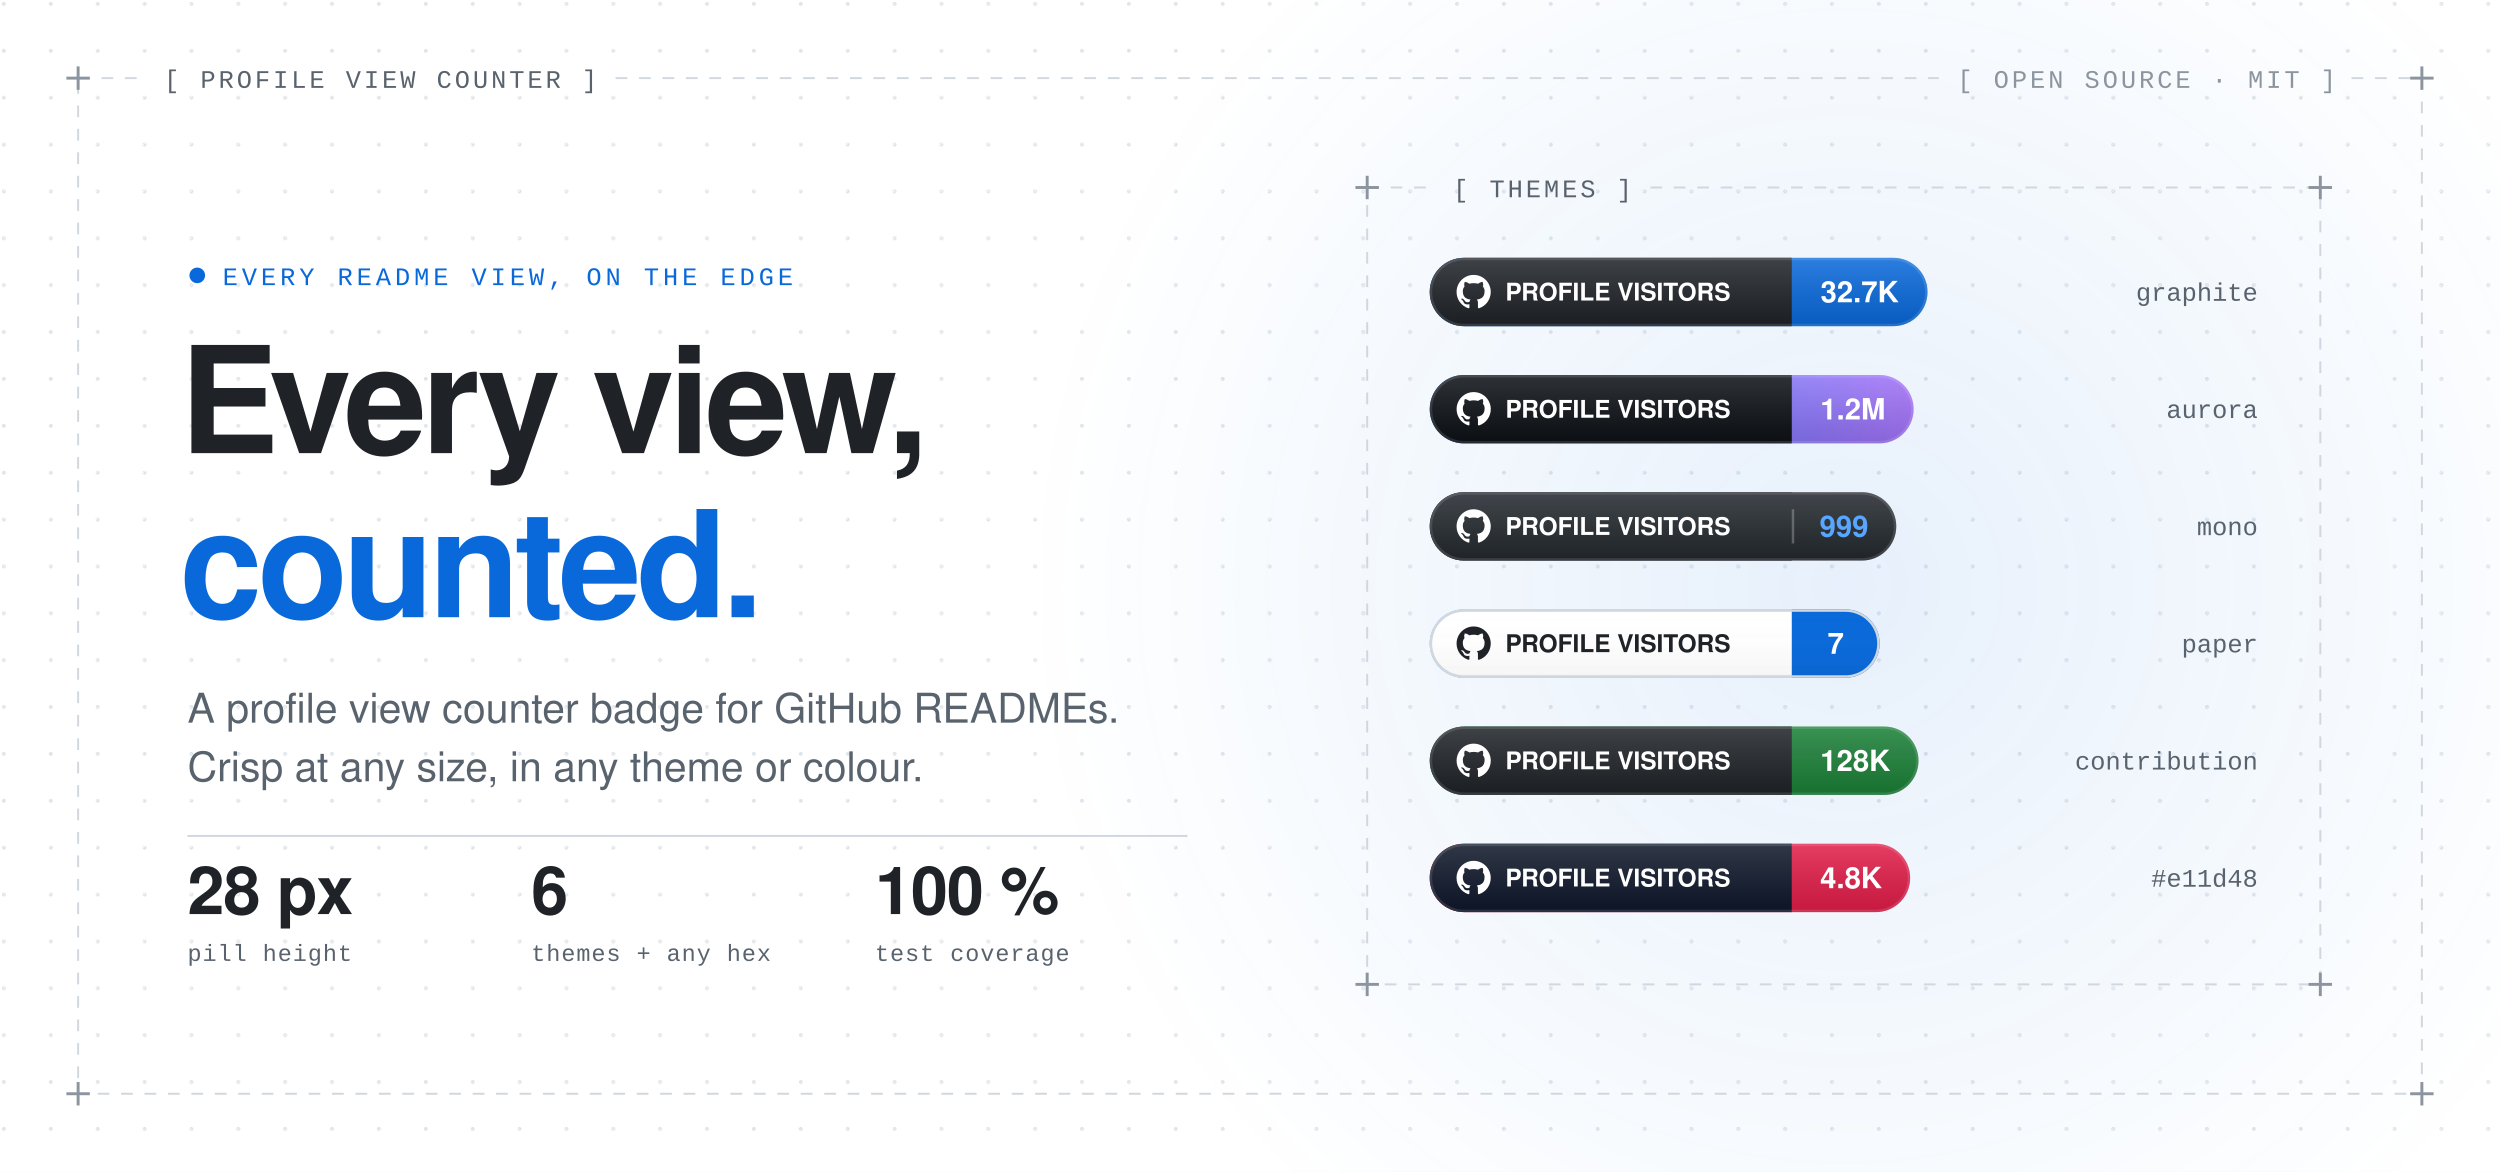
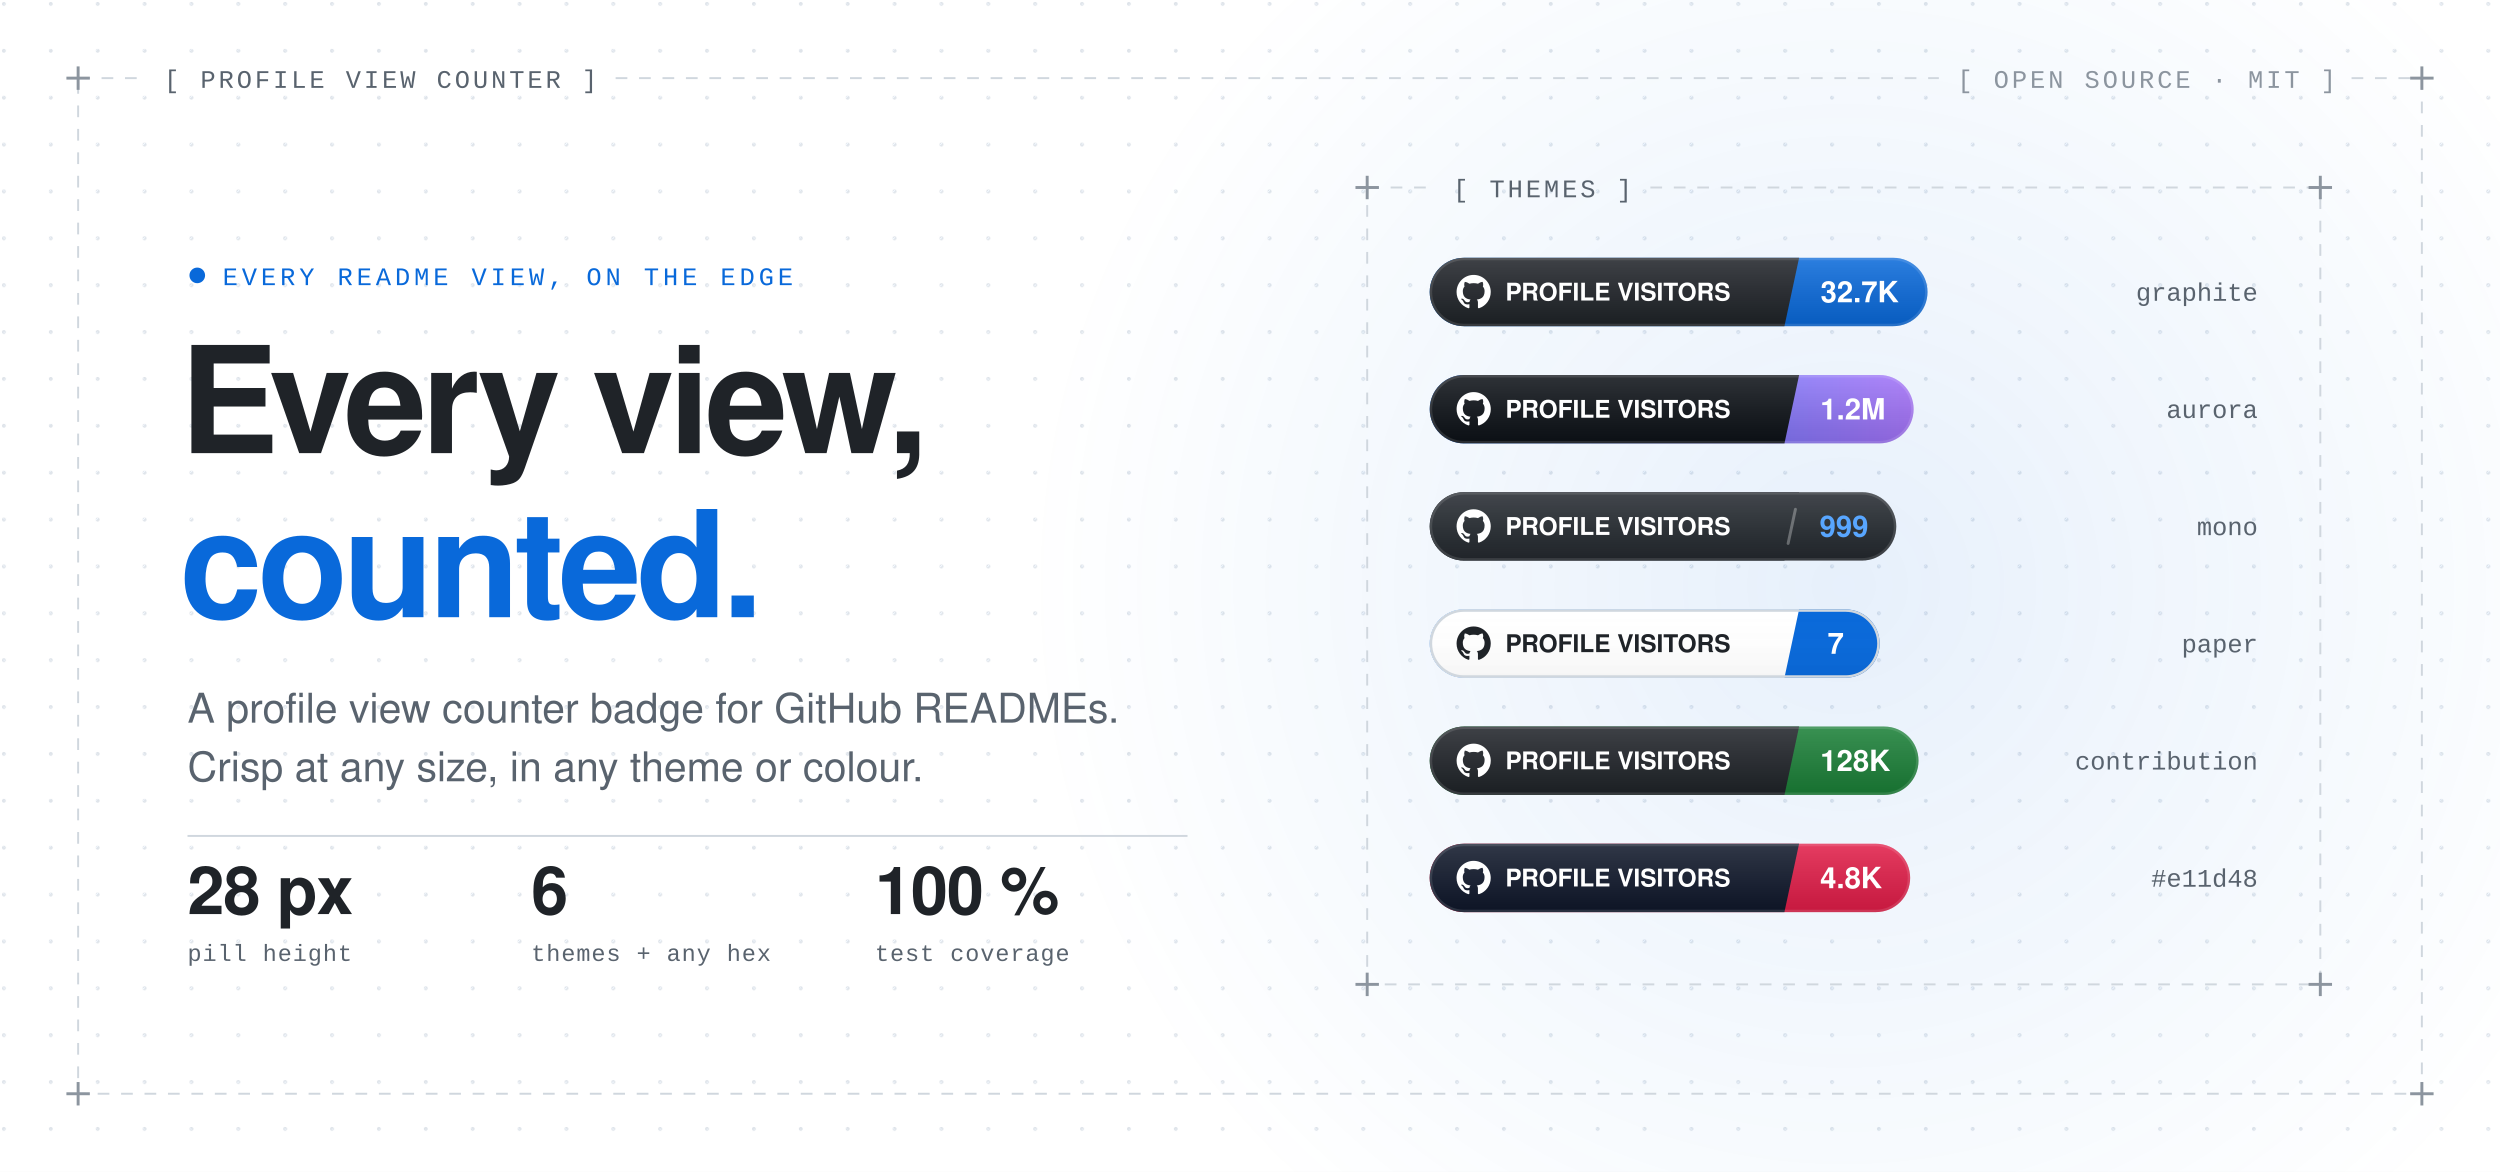
<svg xmlns="http://www.w3.org/2000/svg" width="1280" height="600" viewBox="0 0 1280 600" role="img" aria-label="Profile View Counter: every view, counted">
  <defs>
    <pattern id="dots" width="24" height="24" patternUnits="userSpaceOnUse">
      <circle cx="2" cy="2" r="1" fill="#dfe4ea" />
    </pattern>
    <radialGradient id="glow">
      <stop offset="0" stop-color="#0969da" stop-opacity="0.1" />
      <stop offset="1" stop-color="#0969da" stop-opacity="0" />
    </radialGradient>
    <marker id="head" viewBox="0 0 10 10" refX="9" refY="5" markerWidth="7" markerHeight="7" orient="auto-start-reverse">
      <path d="M0 0L10 5L0 10z" fill="#0969da" />
    </marker>
  </defs>
  <rect width="1280" height="600" fill="#ffffff" />
  <rect width="1280" height="600" fill="url(#dots)" />
  <circle cx="944" cy="300" r="420" fill="url(#glow)" />
  <path d="M40 40H76M315.2 40H992.7M1204 40H1240V560H40V40" fill="none" stroke="#d0d7de" stroke-dasharray="6 6" />
  <path d="M34 40h12M40 34v12" stroke="#8c959f" stroke-width="1.5" />
  <path d="M1234 40h12M1240 34v12" stroke="#8c959f" stroke-width="1.5" />
  <path d="M34 560h12M40 554v12" stroke="#8c959f" stroke-width="1.5" />
  <path d="M1234 560h12M1240 554v12" stroke="#8c959f" stroke-width="1.5" />
  <text x="84" y="45" font-family="ui-monospace, SFMono-Regular, 'SF Mono', Menlo, Consolas, 'Liberation Mono', monospace" font-size="13" letter-spacing="1.5" fill="#59636e">[ PROFILE VIEW COUNTER ]</text>
  <text x="1196" y="45" font-family="ui-monospace, SFMono-Regular, 'SF Mono', Menlo, Consolas, 'Liberation Mono', monospace" font-size="13" text-anchor="end" letter-spacing="1.5" fill="#8c959f">[ OPEN SOURCE · MIT ]</text>
  <circle cx="101" cy="141" r="4" fill="#0969da" />
  <text x="114" y="146" font-family="ui-monospace, SFMono-Regular, 'SF Mono', Menlo, Consolas, 'Liberation Mono', monospace" font-size="13" letter-spacing="2" fill="#0969da">EVERY README VIEW, ON THE EDGE</text>
  <text x="92" y="232" font-family="-apple-system, BlinkMacSystemFont, 'Segoe UI', 'Helvetica Neue', Helvetica, Arial, sans-serif" font-size="76" font-weight="800" letter-spacing="-2.5" fill="#1f2328">Every view,</text>
  <text x="92" y="316" font-family="-apple-system, BlinkMacSystemFont, 'Segoe UI', 'Helvetica Neue', Helvetica, Arial, sans-serif" font-size="76" font-weight="800" letter-spacing="-2.5" fill="#0969da">counted.</text>
  <text x="96" y="370" font-family="-apple-system, BlinkMacSystemFont, 'Segoe UI', 'Helvetica Neue', Helvetica, Arial, sans-serif" font-size="21" fill="#59636e">A profile view counter badge for GitHub READMEs.</text>
  <text x="96" y="400" font-family="-apple-system, BlinkMacSystemFont, 'Segoe UI', 'Helvetica Neue', Helvetica, Arial, sans-serif" font-size="21" fill="#59636e">Crisp at any size, in any theme or colour.</text>
  <path d="M96 428h512" stroke="#d0d7de" />
  <text x="96" y="468" font-family="-apple-system, BlinkMacSystemFont, 'Segoe UI', 'Helvetica Neue', Helvetica, Arial, sans-serif" font-size="34" font-weight="700" letter-spacing="-0.5" fill="#1f2328">28 px</text>
  <text x="96" y="492" font-family="ui-monospace, SFMono-Regular, 'SF Mono', Menlo, Consolas, 'Liberation Mono', monospace" font-size="12" letter-spacing="0.5" fill="#59636e">pill height</text>
  <text x="272" y="468" font-family="-apple-system, BlinkMacSystemFont, 'Segoe UI', 'Helvetica Neue', Helvetica, Arial, sans-serif" font-size="34" font-weight="700" letter-spacing="-0.5" fill="#1f2328">6</text>
  <text x="272" y="492" font-family="ui-monospace, SFMono-Regular, 'SF Mono', Menlo, Consolas, 'Liberation Mono', monospace" font-size="12" letter-spacing="0.5" fill="#59636e">themes + any hex</text>
  <text x="448" y="468" font-family="-apple-system, BlinkMacSystemFont, 'Segoe UI', 'Helvetica Neue', Helvetica, Arial, sans-serif" font-size="34" font-weight="700" letter-spacing="-0.5" fill="#1f2328">100 %</text>
  <text x="448" y="492" font-family="ui-monospace, SFMono-Regular, 'SF Mono', Menlo, Consolas, 'Liberation Mono', monospace" font-size="12" letter-spacing="0.5" fill="#59636e">test coverage</text>
  <path d="M700 96H736M845 96H1188V504H700V96" fill="none" stroke="#d0d7de" stroke-dasharray="6 6" />
  <path d="M694 96h12M700 90v12" stroke="#8c959f" stroke-width="1.5" />
  <path d="M1182 96h12M1188 90v12" stroke="#8c959f" stroke-width="1.5" />
  <path d="M694 504h12M700 498v12" stroke="#8c959f" stroke-width="1.5" />
  <path d="M1182 504h12M1188 498v12" stroke="#8c959f" stroke-width="1.5" />
  <text x="744" y="101" font-family="ui-monospace, SFMono-Regular, 'SF Mono', Menlo, Consolas, 'Liberation Mono', monospace" font-size="13" letter-spacing="1.5" fill="#59636e">[ THEMES ]</text>
  <svg x="732" y="132" width="254.9" height="35" viewBox="0 0 203.9 28" role="img" aria-label="Profile visitors: 32.7K">
    <defs>
      <linearGradient id="pvc-sheen-light0" x2="0" y2="1">
        <stop offset="0" stop-color="#ffffff" stop-opacity="0.14" />
        <stop offset="1" stop-color="#000000" stop-opacity="0.12" />
      </linearGradient>
    </defs>
    <rect width="203.9" height="28" rx="14" fill="#0969da" />
-     <path d="M14 0H148.3V28H14A14 14 0 0 1 14 0Z" fill="#1f2328" />
+     <path d="M14 0H151.3L145.3 28H14A14 14 0 0 1 14 0Z" fill="#1f2328" />
    <rect width="203.9" height="28" rx="14" fill="url(#pvc-sheen-light0)" />
    <rect x=".5" y=".5" width="202.9" height="27" rx="13.5" fill="none" stroke="#ffffff" stroke-opacity="0.12" />
    <g font-family="-apple-system, BlinkMacSystemFont, 'Segoe UI', 'Helvetica Neue', Helvetica, Arial, sans-serif" text-rendering="geometricPrecision">
      <path aria-hidden="true" fill="#ffffff" transform="translate(11 7) scale(0.875)" d="M8 0C3.58 0 0 3.58 0 8c0 3.54 2.29 6.53 5.47 7.59.4.07.55-.17.55-.38 0-.19-.01-.82-.01-1.49-2.01.37-2.53-.49-2.69-.94-.09-.23-.48-.94-.82-1.13-.28-.15-.68-.52-.01-.53.63-.01 1.08.58 1.23.82.72 1.21 1.87.87 2.33.66.07-.52.28-.87.51-1.07-1.78-.2-3.64-.89-3.64-3.95 0-.87.31-1.59.82-2.15-.08-.2-.36-1.02.08-2.12 0 0 .67-.21 2.2.82.64-.18 1.32-.27 2-.27.68 0 1.36.09 2 .27 1.53-1.04 2.2-.82 2.2-.82.44 1.1.16 1.92.08 2.12.51.56.82 1.27.82 2.15 0 3.07-1.87 3.75-3.65 3.95.29.25.54.73.54 1.48 0 1.07-.01 1.93-.01 2.2 0 .21.15.46.55.38A8.013 8.013 0 0016 8c0-4.42-3.58-8-8-8z" />
      <text x="31" y="17.5" fill="#ffffff" font-size="10" font-weight="600" textLength="106.3" lengthAdjust="spacing">PROFILE VISITORS</text>
      <text x="176.1" y="18.2" fill="#ffffff" font-size="12" font-weight="700" text-anchor="middle" textLength="33.6" lengthAdjust="spacing">32.7K</text>
    </g>
  </svg>
  <text x="1156" y="154" font-family="ui-monospace, SFMono-Regular, 'SF Mono', Menlo, Consolas, 'Liberation Mono', monospace" font-size="13" text-anchor="end" fill="#59636e">graphite</text>
  <svg x="732" y="192" width="247.8" height="35" viewBox="0 0 198.2 28" role="img" aria-label="Profile visitors: 1.2M">
    <defs>
      <linearGradient id="pvc-sheen-light1" x2="0" y2="1">
        <stop offset="0" stop-color="#ffffff" stop-opacity="0.14" />
        <stop offset="1" stop-color="#000000" stop-opacity="0.12" />
      </linearGradient>
      <linearGradient id="pvc-accent-light1">
        <stop offset="0" stop-color="#2f81f7" />
        <stop offset="1" stop-color="#a371f7" />
      </linearGradient>
    </defs>
    <rect width="198.2" height="28" rx="14" fill="url(#pvc-accent-light1)" />
-     <path d="M14 0H148.3V28H14A14 14 0 0 1 14 0Z" fill="#0d1117" />
+     <path d="M14 0H151.3L145.3 28H14A14 14 0 0 1 14 0Z" fill="#0d1117" />
    <rect width="198.2" height="28" rx="14" fill="url(#pvc-sheen-light1)" />
    <rect x=".5" y=".5" width="197.2" height="27" rx="13.5" fill="none" stroke="#ffffff" stroke-opacity="0.12" />
    <g font-family="-apple-system, BlinkMacSystemFont, 'Segoe UI', 'Helvetica Neue', Helvetica, Arial, sans-serif" text-rendering="geometricPrecision">
      <path aria-hidden="true" fill="#ffffff" transform="translate(11 7) scale(0.875)" d="M8 0C3.58 0 0 3.58 0 8c0 3.54 2.29 6.53 5.47 7.59.4.07.55-.17.55-.38 0-.19-.01-.82-.01-1.49-2.01.37-2.53-.49-2.69-.94-.09-.23-.48-.94-.82-1.13-.28-.15-.68-.52-.01-.53.63-.01 1.08.58 1.23.82.72 1.21 1.87.87 2.33.66.07-.52.28-.87.51-1.07-1.78-.2-3.64-.89-3.64-3.95 0-.87.31-1.59.82-2.15-.08-.2-.36-1.02.08-2.12 0 0 .67-.21 2.2.82.64-.18 1.32-.27 2-.27.68 0 1.36.09 2 .27 1.53-1.04 2.2-.82 2.2-.82.44 1.1.16 1.92.08 2.12.51.56.82 1.27.82 2.15 0 3.07-1.87 3.75-3.65 3.95.29.25.54.73.54 1.48 0 1.07-.01 1.93-.01 2.2 0 .21.15.46.55.38A8.013 8.013 0 0016 8c0-4.42-3.58-8-8-8z" />
      <text x="31" y="17.5" fill="#ffffff" font-size="10" font-weight="600" textLength="106.3" lengthAdjust="spacing">PROFILE VISITORS</text>
      <text x="173.3" y="18.2" fill="#ffffff" font-size="12" font-weight="700" text-anchor="middle" textLength="27.9" lengthAdjust="spacing">1.2M</text>
    </g>
  </svg>
  <text x="1156" y="214" font-family="ui-monospace, SFMono-Regular, 'SF Mono', Menlo, Consolas, 'Liberation Mono', monospace" font-size="13" text-anchor="end" fill="#59636e">aurora</text>
  <svg x="732" y="252" width="238.9" height="35" viewBox="0 0 191.1 28" role="img" aria-label="Profile visitors: 999">
    <defs>
      <linearGradient id="pvc-sheen-light2" x2="0" y2="1">
        <stop offset="0" stop-color="#ffffff" stop-opacity="0.14" />
        <stop offset="1" stop-color="#000000" stop-opacity="0.12" />
      </linearGradient>
    </defs>
    <rect width="191.1" height="28" rx="14" fill="#24292f" />
-     <path d="M14 0H148.3V28H14A14 14 0 0 1 14 0Z" fill="#24292f" />
+     <path d="M14 0H151.3L145.3 28H14A14 14 0 0 1 14 0Z" fill="#24292f" />
    <rect width="191.1" height="28" rx="14" fill="url(#pvc-sheen-light2)" />
    <rect x=".5" y=".5" width="190.1" height="27" rx="13.5" fill="none" stroke="#ffffff" stroke-opacity="0.12" />
-     <rect x="148.3" y="7" width="1" height="14" fill="#ffffff" fill-opacity=".25" />
+     <path d="M146.8 21L149.8 7" stroke="#ffffff" stroke-opacity=".3" stroke-width="1.2" stroke-linecap="round" />
    <g font-family="-apple-system, BlinkMacSystemFont, 'Segoe UI', 'Helvetica Neue', Helvetica, Arial, sans-serif" text-rendering="geometricPrecision">
      <path aria-hidden="true" fill="#ffffff" transform="translate(11 7) scale(0.875)" d="M8 0C3.58 0 0 3.58 0 8c0 3.54 2.29 6.53 5.47 7.59.4.07.55-.17.55-.38 0-.19-.01-.82-.01-1.49-2.01.37-2.53-.49-2.69-.94-.09-.23-.48-.94-.82-1.13-.28-.15-.68-.52-.01-.53.63-.01 1.08.58 1.23.82.72 1.21 1.87.87 2.33.66.07-.52.28-.87.51-1.07-1.78-.2-3.64-.89-3.64-3.95 0-.87.31-1.59.82-2.15-.08-.2-.36-1.02.08-2.12 0 0 .67-.21 2.2.82.64-.18 1.32-.27 2-.27.68 0 1.36.09 2 .27 1.53-1.04 2.2-.82 2.2-.82.44 1.1.16 1.92.08 2.12.51.56.82 1.27.82 2.15 0 3.07-1.87 3.75-3.65 3.95.29.25.54.73.54 1.48 0 1.07-.01 1.93-.01 2.2 0 .21.15.46.55.38A8.013 8.013 0 0016 8c0-4.42-3.58-8-8-8z" />
      <text x="31" y="17.5" fill="#ffffff" font-size="10" font-weight="600" textLength="106.3" lengthAdjust="spacing">PROFILE VISITORS</text>
      <text x="169.7" y="18.2" fill="#58a6ff" font-size="12" font-weight="700" text-anchor="middle" textLength="20.8" lengthAdjust="spacing">999</text>
    </g>
  </svg>
  <text x="1156" y="274" font-family="ui-monospace, SFMono-Regular, 'SF Mono', Menlo, Consolas, 'Liberation Mono', monospace" font-size="13" text-anchor="end" fill="#59636e">mono</text>
  <svg x="732" y="312" width="230.4" height="35" viewBox="0 0 184.3 28" role="img" aria-label="Profile visitors: 7">
    <defs>
      <linearGradient id="pvc-sheen-light3" x2="0" y2="1">
        <stop offset="0" stop-color="#ffffff" stop-opacity="0" />
        <stop offset="1" stop-color="#000000" stop-opacity="0.04" />
      </linearGradient>
    </defs>
    <rect width="184.3" height="28" rx="14" fill="#0969da" />
-     <path d="M14 0H148.3V28H14A14 14 0 0 1 14 0Z" fill="#ffffff" />
+     <path d="M14 0H151.3L145.3 28H14A14 14 0 0 1 14 0Z" fill="#ffffff" />
    <rect width="184.3" height="28" rx="14" fill="url(#pvc-sheen-light3)" />
    <rect x=".5" y=".5" width="183.3" height="27" rx="13.5" fill="none" stroke="#d0d7de" stroke-opacity="1" />
    <g font-family="-apple-system, BlinkMacSystemFont, 'Segoe UI', 'Helvetica Neue', Helvetica, Arial, sans-serif" text-rendering="geometricPrecision">
      <path aria-hidden="true" fill="#1f2328" transform="translate(11 7) scale(0.875)" d="M8 0C3.58 0 0 3.58 0 8c0 3.54 2.29 6.53 5.47 7.59.4.07.55-.17.55-.38 0-.19-.01-.82-.01-1.49-2.01.37-2.53-.49-2.69-.94-.09-.23-.48-.94-.82-1.13-.28-.15-.68-.52-.01-.53.63-.01 1.08.58 1.23.82.72 1.21 1.87.87 2.33.66.07-.52.28-.87.51-1.07-1.78-.2-3.64-.89-3.64-3.95 0-.87.31-1.59.82-2.15-.08-.2-.36-1.02.08-2.12 0 0 .67-.21 2.2.82.64-.18 1.32-.27 2-.27.68 0 1.36.09 2 .27 1.53-1.04 2.2-.82 2.2-.82.44 1.1.16 1.92.08 2.12.51.56.82 1.27.82 2.15 0 3.07-1.87 3.75-3.65 3.95.29.25.54.73.54 1.48 0 1.07-.01 1.93-.01 2.2 0 .21.15.46.55.38A8.013 8.013 0 0016 8c0-4.42-3.58-8-8-8z" />
      <text x="31" y="17.5" fill="#1f2328" font-size="10" font-weight="600" textLength="106.3" lengthAdjust="spacing">PROFILE VISITORS</text>
      <text x="166.3" y="18.2" fill="#ffffff" font-size="12" font-weight="700" text-anchor="middle" textLength="6.7" lengthAdjust="spacing">7</text>
    </g>
  </svg>
  <text x="1156" y="334" font-family="ui-monospace, SFMono-Regular, 'SF Mono', Menlo, Consolas, 'Liberation Mono', monospace" font-size="13" text-anchor="end" fill="#59636e">paper</text>
  <svg x="732" y="372" width="250.3" height="35" viewBox="0 0 200.2 28" role="img" aria-label="Profile visitors: 128K">
    <defs>
      <linearGradient id="pvc-sheen-light4" x2="0" y2="1">
        <stop offset="0" stop-color="#ffffff" stop-opacity="0.14" />
        <stop offset="1" stop-color="#000000" stop-opacity="0.12" />
      </linearGradient>
    </defs>
    <rect width="200.2" height="28" rx="14" fill="#1a7f37" />
-     <path d="M14 0H148.3V28H14A14 14 0 0 1 14 0Z" fill="#1f2328" />
+     <path d="M14 0H151.3L145.3 28H14A14 14 0 0 1 14 0Z" fill="#1f2328" />
    <rect width="200.2" height="28" rx="14" fill="url(#pvc-sheen-light4)" />
    <rect x=".5" y=".5" width="199.2" height="27" rx="13.5" fill="none" stroke="#ffffff" stroke-opacity="0.12" />
    <g font-family="-apple-system, BlinkMacSystemFont, 'Segoe UI', 'Helvetica Neue', Helvetica, Arial, sans-serif" text-rendering="geometricPrecision">
      <path aria-hidden="true" fill="#ffffff" transform="translate(11 7) scale(0.875)" d="M8 0C3.58 0 0 3.58 0 8c0 3.54 2.29 6.53 5.47 7.59.4.07.55-.17.55-.38 0-.19-.01-.82-.01-1.49-2.01.37-2.53-.49-2.69-.94-.09-.23-.48-.94-.82-1.13-.28-.15-.68-.52-.01-.53.63-.01 1.08.58 1.23.82.72 1.21 1.87.87 2.33.66.07-.52.28-.87.51-1.07-1.78-.2-3.64-.89-3.64-3.95 0-.87.31-1.59.82-2.15-.08-.2-.36-1.02.08-2.12 0 0 .67-.21 2.2.82.64-.18 1.32-.27 2-.27.68 0 1.36.09 2 .27 1.53-1.04 2.2-.82 2.2-.82.44 1.1.16 1.92.08 2.12.51.56.82 1.27.82 2.15 0 3.07-1.87 3.75-3.65 3.95.29.25.54.73.54 1.48 0 1.07-.01 1.93-.01 2.2 0 .21.15.46.55.38A8.013 8.013 0 0016 8c0-4.42-3.58-8-8-8z" />
      <text x="31" y="17.5" fill="#ffffff" font-size="10" font-weight="600" textLength="106.3" lengthAdjust="spacing">PROFILE VISITORS</text>
      <text x="174.3" y="18.2" fill="#ffffff" font-size="12" font-weight="700" text-anchor="middle" textLength="29.9" lengthAdjust="spacing">128K</text>
    </g>
  </svg>
  <text x="1156" y="394" font-family="ui-monospace, SFMono-Regular, 'SF Mono', Menlo, Consolas, 'Liberation Mono', monospace" font-size="13" text-anchor="end" fill="#59636e">contribution</text>
  <svg x="732" y="432" width="246" height="35" viewBox="0 0 196.8 28" role="img" aria-label="Profile visitors: 4.8K">
    <defs>
      <linearGradient id="pvc-sheen-light5" x2="0" y2="1">
        <stop offset="0" stop-color="#ffffff" stop-opacity="0.14" />
        <stop offset="1" stop-color="#000000" stop-opacity="0.12" />
      </linearGradient>
    </defs>
    <rect width="196.8" height="28" rx="14" fill="#e11d48" />
-     <path d="M14 0H148.3V28H14A14 14 0 0 1 14 0Z" fill="#0f172a" />
+     <path d="M14 0H151.3L145.3 28H14A14 14 0 0 1 14 0Z" fill="#0f172a" />
    <rect width="196.8" height="28" rx="14" fill="url(#pvc-sheen-light5)" />
    <rect x=".5" y=".5" width="195.8" height="27" rx="13.5" fill="none" stroke="#ffffff" stroke-opacity="0.12" />
    <g font-family="-apple-system, BlinkMacSystemFont, 'Segoe UI', 'Helvetica Neue', Helvetica, Arial, sans-serif" text-rendering="geometricPrecision">
      <path aria-hidden="true" fill="#ffffff" transform="translate(11 7) scale(0.875)" d="M8 0C3.58 0 0 3.58 0 8c0 3.54 2.29 6.53 5.47 7.59.4.07.55-.17.55-.38 0-.19-.01-.82-.01-1.49-2.01.37-2.53-.49-2.69-.94-.09-.23-.48-.94-.82-1.13-.28-.15-.68-.52-.01-.53.63-.01 1.08.58 1.23.82.72 1.21 1.87.87 2.33.66.07-.52.28-.87.51-1.07-1.78-.2-3.64-.89-3.64-3.95 0-.87.31-1.59.82-2.15-.08-.2-.36-1.02.08-2.12 0 0 .67-.21 2.2.82.64-.18 1.32-.27 2-.27.68 0 1.36.09 2 .27 1.53-1.04 2.2-.82 2.2-.82.44 1.1.16 1.92.08 2.12.51.56.82 1.27.82 2.15 0 3.07-1.87 3.75-3.65 3.95.29.25.54.73.54 1.48 0 1.07-.01 1.93-.01 2.2 0 .21.15.46.55.38A8.013 8.013 0 0016 8c0-4.42-3.58-8-8-8z" />
      <text x="31" y="17.5" fill="#ffffff" font-size="10" font-weight="600" textLength="106.3" lengthAdjust="spacing">PROFILE VISITORS</text>
      <text x="172.6" y="18.2" fill="#ffffff" font-size="12" font-weight="700" text-anchor="middle" textLength="26.5" lengthAdjust="spacing">4.8K</text>
    </g>
  </svg>
  <text x="1156" y="454" font-family="ui-monospace, SFMono-Regular, 'SF Mono', Menlo, Consolas, 'Liberation Mono', monospace" font-size="13" text-anchor="end" fill="#59636e">#e11d48</text>
</svg>
